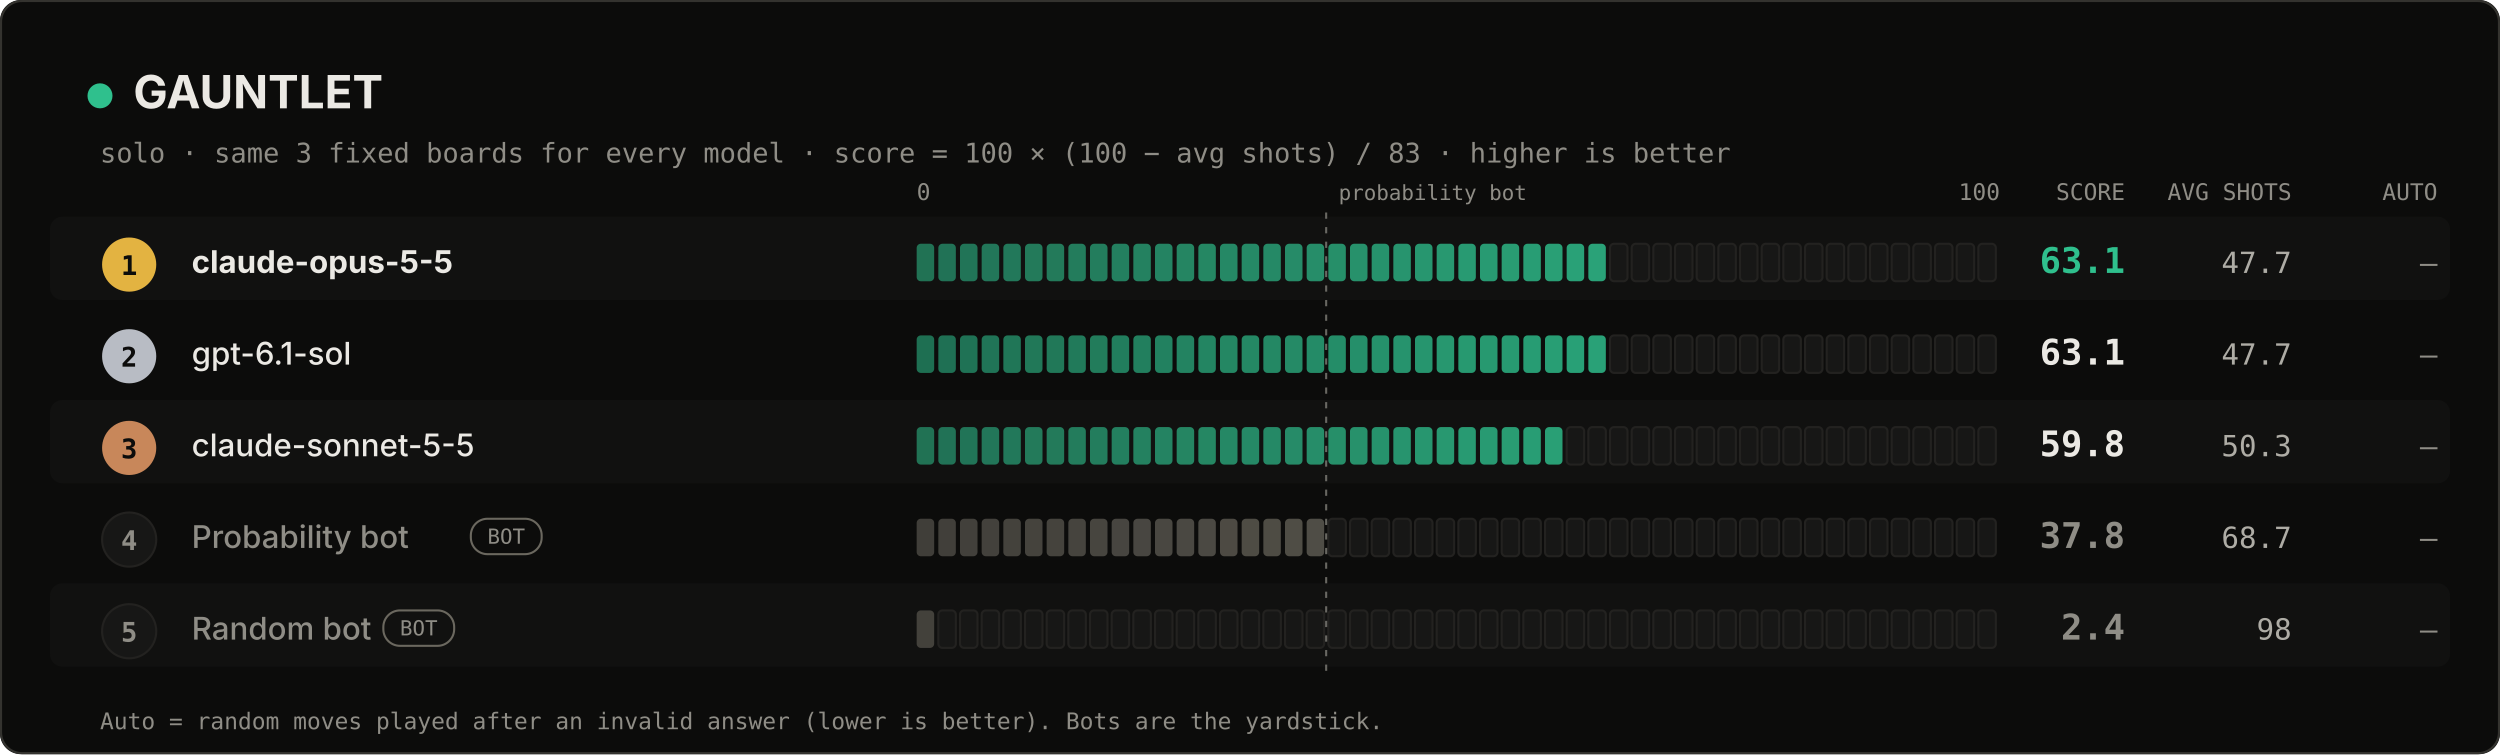
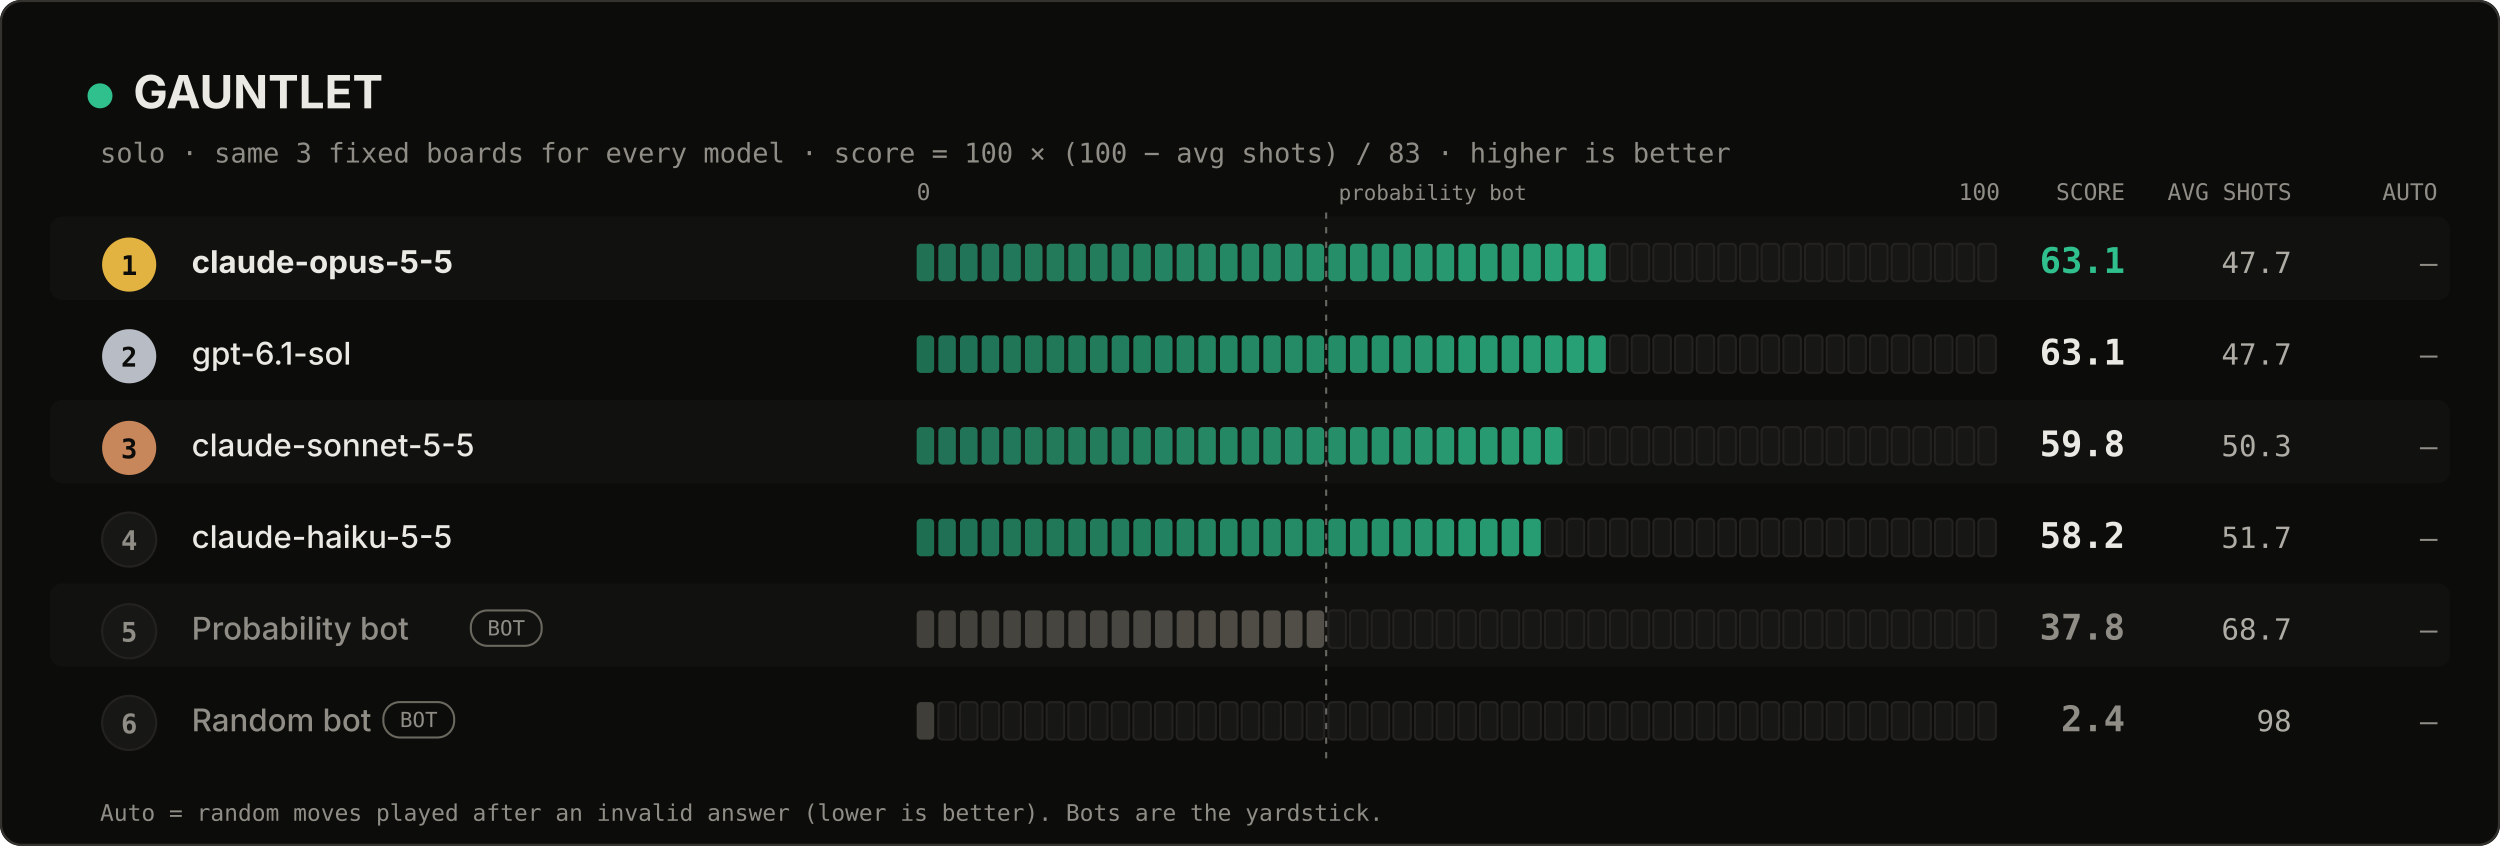
- <svg xmlns="http://www.w3.org/2000/svg" width="1200" height="362" viewBox="0 0 1200 362" font-family="IBM Plex Mono, ui-monospace, Menlo, monospace">
-   <rect width="1200" height="362" rx="10" fill="#0c0c0b" />
-   <rect x=".5" y=".5" width="1199" height="361" rx="10" fill="none" stroke="#34332f" />
+ <svg xmlns="http://www.w3.org/2000/svg" width="1200" height="406" viewBox="0 0 1200 406" font-family="IBM Plex Mono, ui-monospace, Menlo, monospace">
+   <rect width="1200" height="406" rx="10" fill="#0c0c0b" />
+   <rect x=".5" y=".5" width="1199" height="405" rx="10" fill="none" stroke="#34332f" />
  <circle cx="48" cy="46" r="6" fill="#2fc08d" />
  <text x="64" y="52" font-size="22" fill="#ebe9e4" font-weight="700" font-family="IBM Plex Sans, system-ui, -apple-system, sans-serif">GAUNTLET</text>
  <text x="48" y="78" font-size="13" fill="#8f8d86">solo · same 3 fixed boards for every model · score = 100 × (100 − avg shots) / 83 · higher is better</text>
  <text x="440" y="96" font-size="11" fill="#8f8d86">0</text>
  <text x="960" y="96" font-size="11" fill="#8f8d86" text-anchor="end">100</text>
  <text x="1020" y="96" font-size="11" fill="#8f8d86" text-anchor="end">SCORE</text>
  <text x="1100" y="96" font-size="11" fill="#8f8d86" text-anchor="end">AVG SHOTS</text>
  <text x="1170" y="96" font-size="11" fill="#8f8d86" text-anchor="end">AUTO</text>
  <rect x="24" y="104" width="1152" height="40" rx="6" fill="#111110" />
  <circle cx="62" cy="127" r="13" fill="#e3b341" />
  <text x="62" y="132" font-size="13" fill="#0c0c0b" text-anchor="middle" font-weight="700">1</text>
  <text x="92" y="131" font-size="15" fill="#ebe9e4" font-weight="700" font-family="IBM Plex Sans, system-ui, -apple-system, sans-serif">claude-opus-5-5</text>
  <rect x="440.0" y="117" width="8.4" height="18" rx="2" fill="#2fc08d" fill-opacity="0.55" />
  <rect x="450.4" y="117" width="8.4" height="18" rx="2" fill="#2fc08d" fill-opacity="0.56" />
  <rect x="460.8" y="117" width="8.4" height="18" rx="2" fill="#2fc08d" fill-opacity="0.57" />
  <rect x="471.2" y="117" width="8.4" height="18" rx="2" fill="#2fc08d" fill-opacity="0.58" />
  <rect x="481.6" y="117" width="8.4" height="18" rx="2" fill="#2fc08d" fill-opacity="0.59" />
  <rect x="492.0" y="117" width="8.4" height="18" rx="2" fill="#2fc08d" fill-opacity="0.60" />
  <rect x="502.4" y="117" width="8.4" height="18" rx="2" fill="#2fc08d" fill-opacity="0.60" />
  <rect x="512.8" y="117" width="8.4" height="18" rx="2" fill="#2fc08d" fill-opacity="0.61" />
  <rect x="523.2" y="117" width="8.4" height="18" rx="2" fill="#2fc08d" fill-opacity="0.62" />
  <rect x="533.6" y="117" width="8.4" height="18" rx="2" fill="#2fc08d" fill-opacity="0.63" />
  <rect x="544.0" y="117" width="8.4" height="18" rx="2" fill="#2fc08d" fill-opacity="0.64" />
  <rect x="554.4" y="117" width="8.4" height="18" rx="2" fill="#2fc08d" fill-opacity="0.65" />
  <rect x="564.8" y="117" width="8.4" height="18" rx="2" fill="#2fc08d" fill-opacity="0.66" />
  <rect x="575.2" y="117" width="8.4" height="18" rx="2" fill="#2fc08d" fill-opacity="0.67" />
  <rect x="585.6" y="117" width="8.4" height="18" rx="2" fill="#2fc08d" fill-opacity="0.68" />
  <rect x="596.0" y="117" width="8.4" height="18" rx="2" fill="#2fc08d" fill-opacity="0.69" />
  <rect x="606.4" y="117" width="8.4" height="18" rx="2" fill="#2fc08d" fill-opacity="0.69" />
  <rect x="616.8" y="117" width="8.4" height="18" rx="2" fill="#2fc08d" fill-opacity="0.70" />
  <rect x="627.2" y="117" width="8.4" height="18" rx="2" fill="#2fc08d" fill-opacity="0.71" />
  <rect x="637.6" y="117" width="8.4" height="18" rx="2" fill="#2fc08d" fill-opacity="0.72" />
  <rect x="648.0" y="117" width="8.4" height="18" rx="2" fill="#2fc08d" fill-opacity="0.73" />
  <rect x="658.4" y="117" width="8.4" height="18" rx="2" fill="#2fc08d" fill-opacity="0.74" />
  <rect x="668.8" y="117" width="8.4" height="18" rx="2" fill="#2fc08d" fill-opacity="0.75" />
  <rect x="679.2" y="117" width="8.4" height="18" rx="2" fill="#2fc08d" fill-opacity="0.76" />
  <rect x="689.6" y="117" width="8.4" height="18" rx="2" fill="#2fc08d" fill-opacity="0.77" />
  <rect x="700.0" y="117" width="8.4" height="18" rx="2" fill="#2fc08d" fill-opacity="0.78" />
  <rect x="710.4" y="117" width="8.4" height="18" rx="2" fill="#2fc08d" fill-opacity="0.78" />
  <rect x="720.8" y="117" width="8.4" height="18" rx="2" fill="#2fc08d" fill-opacity="0.79" />
  <rect x="731.2" y="117" width="8.4" height="18" rx="2" fill="#2fc08d" fill-opacity="0.80" />
  <rect x="741.6" y="117" width="8.4" height="18" rx="2" fill="#2fc08d" fill-opacity="0.81" />
  <rect x="752.0" y="117" width="8.4" height="18" rx="2" fill="#2fc08d" fill-opacity="0.82" />
  <rect x="762.4" y="117" width="8.4" height="18" rx="2" fill="#2fc08d" fill-opacity="0.83" />
  <rect x="772.8" y="117" width="8.4" height="18" rx="2" fill="#171716" stroke="#232220" />
  <rect x="783.2" y="117" width="8.4" height="18" rx="2" fill="#171716" stroke="#232220" />
  <rect x="793.6" y="117" width="8.4" height="18" rx="2" fill="#171716" stroke="#232220" />
  <rect x="804.0" y="117" width="8.4" height="18" rx="2" fill="#171716" stroke="#232220" />
  <rect x="814.4" y="117" width="8.4" height="18" rx="2" fill="#171716" stroke="#232220" />
  <rect x="824.8" y="117" width="8.4" height="18" rx="2" fill="#171716" stroke="#232220" />
  <rect x="835.2" y="117" width="8.4" height="18" rx="2" fill="#171716" stroke="#232220" />
  <rect x="845.6" y="117" width="8.4" height="18" rx="2" fill="#171716" stroke="#232220" />
  <rect x="856.0" y="117" width="8.4" height="18" rx="2" fill="#171716" stroke="#232220" />
  <rect x="866.4" y="117" width="8.4" height="18" rx="2" fill="#171716" stroke="#232220" />
  <rect x="876.8" y="117" width="8.4" height="18" rx="2" fill="#171716" stroke="#232220" />
  <rect x="887.2" y="117" width="8.4" height="18" rx="2" fill="#171716" stroke="#232220" />
  <rect x="897.6" y="117" width="8.4" height="18" rx="2" fill="#171716" stroke="#232220" />
  <rect x="908.0" y="117" width="8.4" height="18" rx="2" fill="#171716" stroke="#232220" />
  <rect x="918.4" y="117" width="8.4" height="18" rx="2" fill="#171716" stroke="#232220" />
  <rect x="928.8" y="117" width="8.4" height="18" rx="2" fill="#171716" stroke="#232220" />
  <rect x="939.2" y="117" width="8.4" height="18" rx="2" fill="#171716" stroke="#232220" />
  <rect x="949.6" y="117" width="8.4" height="18" rx="2" fill="#171716" stroke="#232220" />
  <text x="1020" y="131" font-size="17" fill="#2fc08d" text-anchor="end" font-weight="700">63.1</text>
  <text x="1100" y="131" font-size="14" fill="#aeaca5" text-anchor="end">47.7</text>
  <text x="1170" y="131" font-size="14" fill="#8f8d86" text-anchor="end">–</text>
  <circle cx="62" cy="171" r="13" fill="#b8bcc4" />
  <text x="62" y="176" font-size="13" fill="#0c0c0b" text-anchor="middle" font-weight="700">2</text>
  <text x="92" y="175" font-size="15" fill="#ebe9e4" font-weight="500" font-family="IBM Plex Sans, system-ui, -apple-system, sans-serif">gpt-6.1-sol</text>
  <rect x="440.0" y="161" width="8.4" height="18" rx="2" fill="#2fc08d" fill-opacity="0.55" />
  <rect x="450.4" y="161" width="8.4" height="18" rx="2" fill="#2fc08d" fill-opacity="0.56" />
  <rect x="460.8" y="161" width="8.4" height="18" rx="2" fill="#2fc08d" fill-opacity="0.57" />
  <rect x="471.2" y="161" width="8.4" height="18" rx="2" fill="#2fc08d" fill-opacity="0.58" />
  <rect x="481.6" y="161" width="8.4" height="18" rx="2" fill="#2fc08d" fill-opacity="0.59" />
  <rect x="492.0" y="161" width="8.4" height="18" rx="2" fill="#2fc08d" fill-opacity="0.60" />
  <rect x="502.4" y="161" width="8.4" height="18" rx="2" fill="#2fc08d" fill-opacity="0.60" />
  <rect x="512.8" y="161" width="8.4" height="18" rx="2" fill="#2fc08d" fill-opacity="0.61" />
  <rect x="523.2" y="161" width="8.4" height="18" rx="2" fill="#2fc08d" fill-opacity="0.62" />
  <rect x="533.6" y="161" width="8.4" height="18" rx="2" fill="#2fc08d" fill-opacity="0.63" />
  <rect x="544.0" y="161" width="8.4" height="18" rx="2" fill="#2fc08d" fill-opacity="0.64" />
  <rect x="554.4" y="161" width="8.4" height="18" rx="2" fill="#2fc08d" fill-opacity="0.65" />
  <rect x="564.8" y="161" width="8.4" height="18" rx="2" fill="#2fc08d" fill-opacity="0.66" />
  <rect x="575.2" y="161" width="8.4" height="18" rx="2" fill="#2fc08d" fill-opacity="0.67" />
  <rect x="585.6" y="161" width="8.4" height="18" rx="2" fill="#2fc08d" fill-opacity="0.68" />
  <rect x="596.0" y="161" width="8.4" height="18" rx="2" fill="#2fc08d" fill-opacity="0.69" />
  <rect x="606.4" y="161" width="8.4" height="18" rx="2" fill="#2fc08d" fill-opacity="0.69" />
  <rect x="616.8" y="161" width="8.4" height="18" rx="2" fill="#2fc08d" fill-opacity="0.70" />
  <rect x="627.2" y="161" width="8.4" height="18" rx="2" fill="#2fc08d" fill-opacity="0.71" />
  <rect x="637.6" y="161" width="8.4" height="18" rx="2" fill="#2fc08d" fill-opacity="0.72" />
  <rect x="648.0" y="161" width="8.4" height="18" rx="2" fill="#2fc08d" fill-opacity="0.73" />
  <rect x="658.4" y="161" width="8.4" height="18" rx="2" fill="#2fc08d" fill-opacity="0.74" />
  <rect x="668.8" y="161" width="8.4" height="18" rx="2" fill="#2fc08d" fill-opacity="0.75" />
  <rect x="679.2" y="161" width="8.4" height="18" rx="2" fill="#2fc08d" fill-opacity="0.76" />
  <rect x="689.6" y="161" width="8.4" height="18" rx="2" fill="#2fc08d" fill-opacity="0.77" />
  <rect x="700.0" y="161" width="8.4" height="18" rx="2" fill="#2fc08d" fill-opacity="0.78" />
  <rect x="710.4" y="161" width="8.4" height="18" rx="2" fill="#2fc08d" fill-opacity="0.78" />
  <rect x="720.8" y="161" width="8.4" height="18" rx="2" fill="#2fc08d" fill-opacity="0.79" />
  <rect x="731.2" y="161" width="8.4" height="18" rx="2" fill="#2fc08d" fill-opacity="0.80" />
  <rect x="741.6" y="161" width="8.4" height="18" rx="2" fill="#2fc08d" fill-opacity="0.81" />
  <rect x="752.0" y="161" width="8.4" height="18" rx="2" fill="#2fc08d" fill-opacity="0.82" />
  <rect x="762.4" y="161" width="8.4" height="18" rx="2" fill="#2fc08d" fill-opacity="0.83" />
  <rect x="772.8" y="161" width="8.4" height="18" rx="2" fill="#171716" stroke="#232220" />
  <rect x="783.2" y="161" width="8.4" height="18" rx="2" fill="#171716" stroke="#232220" />
  <rect x="793.6" y="161" width="8.4" height="18" rx="2" fill="#171716" stroke="#232220" />
  <rect x="804.0" y="161" width="8.4" height="18" rx="2" fill="#171716" stroke="#232220" />
  <rect x="814.4" y="161" width="8.4" height="18" rx="2" fill="#171716" stroke="#232220" />
  <rect x="824.8" y="161" width="8.4" height="18" rx="2" fill="#171716" stroke="#232220" />
  <rect x="835.2" y="161" width="8.4" height="18" rx="2" fill="#171716" stroke="#232220" />
  <rect x="845.6" y="161" width="8.4" height="18" rx="2" fill="#171716" stroke="#232220" />
  <rect x="856.0" y="161" width="8.4" height="18" rx="2" fill="#171716" stroke="#232220" />
  <rect x="866.4" y="161" width="8.4" height="18" rx="2" fill="#171716" stroke="#232220" />
  <rect x="876.8" y="161" width="8.4" height="18" rx="2" fill="#171716" stroke="#232220" />
  <rect x="887.2" y="161" width="8.4" height="18" rx="2" fill="#171716" stroke="#232220" />
  <rect x="897.6" y="161" width="8.4" height="18" rx="2" fill="#171716" stroke="#232220" />
  <rect x="908.0" y="161" width="8.4" height="18" rx="2" fill="#171716" stroke="#232220" />
  <rect x="918.4" y="161" width="8.4" height="18" rx="2" fill="#171716" stroke="#232220" />
  <rect x="928.8" y="161" width="8.4" height="18" rx="2" fill="#171716" stroke="#232220" />
  <rect x="939.2" y="161" width="8.4" height="18" rx="2" fill="#171716" stroke="#232220" />
  <rect x="949.6" y="161" width="8.4" height="18" rx="2" fill="#171716" stroke="#232220" />
  <text x="1020" y="175" font-size="17" fill="#ebe9e4" text-anchor="end" font-weight="700">63.1</text>
  <text x="1100" y="175" font-size="14" fill="#aeaca5" text-anchor="end">47.7</text>
  <text x="1170" y="175" font-size="14" fill="#8f8d86" text-anchor="end">–</text>
  <rect x="24" y="192" width="1152" height="40" rx="6" fill="#111110" />
  <circle cx="62" cy="215" r="13" fill="#c8875a" />
  <text x="62" y="220" font-size="13" fill="#0c0c0b" text-anchor="middle" font-weight="700">3</text>
  <text x="92" y="219" font-size="15" fill="#ebe9e4" font-weight="500" font-family="IBM Plex Sans, system-ui, -apple-system, sans-serif">claude-sonnet-5-5</text>
  <rect x="440.0" y="205" width="8.4" height="18" rx="2" fill="#2fc08d" fill-opacity="0.55" />
  <rect x="450.4" y="205" width="8.4" height="18" rx="2" fill="#2fc08d" fill-opacity="0.56" />
  <rect x="460.8" y="205" width="8.4" height="18" rx="2" fill="#2fc08d" fill-opacity="0.57" />
  <rect x="471.2" y="205" width="8.4" height="18" rx="2" fill="#2fc08d" fill-opacity="0.58" />
  <rect x="481.6" y="205" width="8.4" height="18" rx="2" fill="#2fc08d" fill-opacity="0.59" />
  <rect x="492.0" y="205" width="8.4" height="18" rx="2" fill="#2fc08d" fill-opacity="0.60" />
  <rect x="502.4" y="205" width="8.4" height="18" rx="2" fill="#2fc08d" fill-opacity="0.60" />
  <rect x="512.8" y="205" width="8.4" height="18" rx="2" fill="#2fc08d" fill-opacity="0.61" />
  <rect x="523.2" y="205" width="8.4" height="18" rx="2" fill="#2fc08d" fill-opacity="0.62" />
  <rect x="533.6" y="205" width="8.4" height="18" rx="2" fill="#2fc08d" fill-opacity="0.63" />
  <rect x="544.0" y="205" width="8.4" height="18" rx="2" fill="#2fc08d" fill-opacity="0.64" />
  <rect x="554.4" y="205" width="8.4" height="18" rx="2" fill="#2fc08d" fill-opacity="0.65" />
  <rect x="564.8" y="205" width="8.4" height="18" rx="2" fill="#2fc08d" fill-opacity="0.66" />
  <rect x="575.2" y="205" width="8.4" height="18" rx="2" fill="#2fc08d" fill-opacity="0.67" />
  <rect x="585.6" y="205" width="8.4" height="18" rx="2" fill="#2fc08d" fill-opacity="0.68" />
  <rect x="596.0" y="205" width="8.4" height="18" rx="2" fill="#2fc08d" fill-opacity="0.69" />
  <rect x="606.4" y="205" width="8.4" height="18" rx="2" fill="#2fc08d" fill-opacity="0.69" />
  <rect x="616.8" y="205" width="8.4" height="18" rx="2" fill="#2fc08d" fill-opacity="0.70" />
  <rect x="627.2" y="205" width="8.4" height="18" rx="2" fill="#2fc08d" fill-opacity="0.71" />
  <rect x="637.6" y="205" width="8.4" height="18" rx="2" fill="#2fc08d" fill-opacity="0.72" />
  <rect x="648.0" y="205" width="8.4" height="18" rx="2" fill="#2fc08d" fill-opacity="0.73" />
  <rect x="658.4" y="205" width="8.4" height="18" rx="2" fill="#2fc08d" fill-opacity="0.74" />
  <rect x="668.8" y="205" width="8.4" height="18" rx="2" fill="#2fc08d" fill-opacity="0.75" />
  <rect x="679.2" y="205" width="8.4" height="18" rx="2" fill="#2fc08d" fill-opacity="0.76" />
  <rect x="689.6" y="205" width="8.4" height="18" rx="2" fill="#2fc08d" fill-opacity="0.77" />
  <rect x="700.0" y="205" width="8.4" height="18" rx="2" fill="#2fc08d" fill-opacity="0.78" />
  <rect x="710.4" y="205" width="8.4" height="18" rx="2" fill="#2fc08d" fill-opacity="0.78" />
  <rect x="720.8" y="205" width="8.4" height="18" rx="2" fill="#2fc08d" fill-opacity="0.79" />
  <rect x="731.2" y="205" width="8.4" height="18" rx="2" fill="#2fc08d" fill-opacity="0.80" />
  <rect x="741.6" y="205" width="8.4" height="18" rx="2" fill="#2fc08d" fill-opacity="0.81" />
  <rect x="752.0" y="205" width="8.4" height="18" rx="2" fill="#171716" stroke="#232220" />
  <rect x="762.4" y="205" width="8.4" height="18" rx="2" fill="#171716" stroke="#232220" />
  <rect x="772.8" y="205" width="8.4" height="18" rx="2" fill="#171716" stroke="#232220" />
  <rect x="783.2" y="205" width="8.4" height="18" rx="2" fill="#171716" stroke="#232220" />
  <rect x="793.6" y="205" width="8.4" height="18" rx="2" fill="#171716" stroke="#232220" />
  <rect x="804.0" y="205" width="8.4" height="18" rx="2" fill="#171716" stroke="#232220" />
  <rect x="814.4" y="205" width="8.4" height="18" rx="2" fill="#171716" stroke="#232220" />
  <rect x="824.8" y="205" width="8.4" height="18" rx="2" fill="#171716" stroke="#232220" />
  <rect x="835.2" y="205" width="8.4" height="18" rx="2" fill="#171716" stroke="#232220" />
  <rect x="845.6" y="205" width="8.4" height="18" rx="2" fill="#171716" stroke="#232220" />
  <rect x="856.0" y="205" width="8.4" height="18" rx="2" fill="#171716" stroke="#232220" />
  <rect x="866.4" y="205" width="8.4" height="18" rx="2" fill="#171716" stroke="#232220" />
  <rect x="876.8" y="205" width="8.4" height="18" rx="2" fill="#171716" stroke="#232220" />
  <rect x="887.2" y="205" width="8.4" height="18" rx="2" fill="#171716" stroke="#232220" />
  <rect x="897.6" y="205" width="8.4" height="18" rx="2" fill="#171716" stroke="#232220" />
  <rect x="908.0" y="205" width="8.4" height="18" rx="2" fill="#171716" stroke="#232220" />
  <rect x="918.4" y="205" width="8.4" height="18" rx="2" fill="#171716" stroke="#232220" />
  <rect x="928.8" y="205" width="8.4" height="18" rx="2" fill="#171716" stroke="#232220" />
  <rect x="939.2" y="205" width="8.4" height="18" rx="2" fill="#171716" stroke="#232220" />
  <rect x="949.6" y="205" width="8.4" height="18" rx="2" fill="#171716" stroke="#232220" />
  <text x="1020" y="219" font-size="17" fill="#ebe9e4" text-anchor="end" font-weight="700">59.8</text>
  <text x="1100" y="219" font-size="14" fill="#aeaca5" text-anchor="end">50.3</text>
  <text x="1170" y="219" font-size="14" fill="#8f8d86" text-anchor="end">–</text>
  <circle cx="62" cy="259" r="13" fill="#171716" stroke="#232220" />
  <text x="62" y="264" font-size="13" fill="#8f8d86" text-anchor="middle" font-weight="700">4</text>
-   <text x="92" y="263" font-size="15" fill="#8f8d86" font-weight="500" font-family="IBM Plex Sans, system-ui, -apple-system, sans-serif">Probability bot</text>
-   <rect x="226" y="249" width="34" height="17" rx="8" fill="none" stroke="#6b685f" />
-   <text x="243" y="261" font-size="10" fill="#8f8d86" text-anchor="middle">BOT</text>
-   <rect x="440.0" y="249" width="8.4" height="18" rx="2" fill="#6b685f" fill-opacity="0.55" />
-   <rect x="450.4" y="249" width="8.4" height="18" rx="2" fill="#6b685f" fill-opacity="0.56" />
-   <rect x="460.8" y="249" width="8.4" height="18" rx="2" fill="#6b685f" fill-opacity="0.57" />
-   <rect x="471.2" y="249" width="8.4" height="18" rx="2" fill="#6b685f" fill-opacity="0.58" />
-   <rect x="481.6" y="249" width="8.4" height="18" rx="2" fill="#6b685f" fill-opacity="0.59" />
-   <rect x="492.0" y="249" width="8.4" height="18" rx="2" fill="#6b685f" fill-opacity="0.60" />
-   <rect x="502.4" y="249" width="8.4" height="18" rx="2" fill="#6b685f" fill-opacity="0.60" />
-   <rect x="512.8" y="249" width="8.4" height="18" rx="2" fill="#6b685f" fill-opacity="0.61" />
-   <rect x="523.2" y="249" width="8.4" height="18" rx="2" fill="#6b685f" fill-opacity="0.62" />
-   <rect x="533.6" y="249" width="8.4" height="18" rx="2" fill="#6b685f" fill-opacity="0.63" />
-   <rect x="544.0" y="249" width="8.4" height="18" rx="2" fill="#6b685f" fill-opacity="0.64" />
-   <rect x="554.4" y="249" width="8.4" height="18" rx="2" fill="#6b685f" fill-opacity="0.65" />
-   <rect x="564.8" y="249" width="8.4" height="18" rx="2" fill="#6b685f" fill-opacity="0.66" />
-   <rect x="575.2" y="249" width="8.4" height="18" rx="2" fill="#6b685f" fill-opacity="0.67" />
-   <rect x="585.6" y="249" width="8.4" height="18" rx="2" fill="#6b685f" fill-opacity="0.68" />
-   <rect x="596.0" y="249" width="8.4" height="18" rx="2" fill="#6b685f" fill-opacity="0.69" />
-   <rect x="606.4" y="249" width="8.4" height="18" rx="2" fill="#6b685f" fill-opacity="0.69" />
-   <rect x="616.8" y="249" width="8.4" height="18" rx="2" fill="#6b685f" fill-opacity="0.70" />
-   <rect x="627.2" y="249" width="8.4" height="18" rx="2" fill="#6b685f" fill-opacity="0.71" />
-   <rect x="637.6" y="249" width="8.4" height="18" rx="2" fill="#171716" stroke="#232220" />
-   <rect x="648.0" y="249" width="8.4" height="18" rx="2" fill="#171716" stroke="#232220" />
-   <rect x="658.4" y="249" width="8.4" height="18" rx="2" fill="#171716" stroke="#232220" />
-   <rect x="668.8" y="249" width="8.4" height="18" rx="2" fill="#171716" stroke="#232220" />
-   <rect x="679.2" y="249" width="8.4" height="18" rx="2" fill="#171716" stroke="#232220" />
-   <rect x="689.6" y="249" width="8.4" height="18" rx="2" fill="#171716" stroke="#232220" />
-   <rect x="700.0" y="249" width="8.4" height="18" rx="2" fill="#171716" stroke="#232220" />
-   <rect x="710.4" y="249" width="8.4" height="18" rx="2" fill="#171716" stroke="#232220" />
-   <rect x="720.8" y="249" width="8.4" height="18" rx="2" fill="#171716" stroke="#232220" />
-   <rect x="731.2" y="249" width="8.4" height="18" rx="2" fill="#171716" stroke="#232220" />
+   <text x="92" y="263" font-size="15" fill="#ebe9e4" font-weight="500" font-family="IBM Plex Sans, system-ui, -apple-system, sans-serif">claude-haiku-5-5</text>
+   <rect x="440.0" y="249" width="8.4" height="18" rx="2" fill="#2fc08d" fill-opacity="0.55" />
+   <rect x="450.4" y="249" width="8.4" height="18" rx="2" fill="#2fc08d" fill-opacity="0.56" />
+   <rect x="460.8" y="249" width="8.4" height="18" rx="2" fill="#2fc08d" fill-opacity="0.57" />
+   <rect x="471.2" y="249" width="8.4" height="18" rx="2" fill="#2fc08d" fill-opacity="0.58" />
+   <rect x="481.6" y="249" width="8.4" height="18" rx="2" fill="#2fc08d" fill-opacity="0.59" />
+   <rect x="492.0" y="249" width="8.4" height="18" rx="2" fill="#2fc08d" fill-opacity="0.60" />
+   <rect x="502.4" y="249" width="8.4" height="18" rx="2" fill="#2fc08d" fill-opacity="0.60" />
+   <rect x="512.8" y="249" width="8.4" height="18" rx="2" fill="#2fc08d" fill-opacity="0.61" />
+   <rect x="523.2" y="249" width="8.4" height="18" rx="2" fill="#2fc08d" fill-opacity="0.62" />
+   <rect x="533.6" y="249" width="8.4" height="18" rx="2" fill="#2fc08d" fill-opacity="0.63" />
+   <rect x="544.0" y="249" width="8.4" height="18" rx="2" fill="#2fc08d" fill-opacity="0.64" />
+   <rect x="554.4" y="249" width="8.4" height="18" rx="2" fill="#2fc08d" fill-opacity="0.65" />
+   <rect x="564.8" y="249" width="8.4" height="18" rx="2" fill="#2fc08d" fill-opacity="0.66" />
+   <rect x="575.2" y="249" width="8.4" height="18" rx="2" fill="#2fc08d" fill-opacity="0.67" />
+   <rect x="585.6" y="249" width="8.4" height="18" rx="2" fill="#2fc08d" fill-opacity="0.68" />
+   <rect x="596.0" y="249" width="8.4" height="18" rx="2" fill="#2fc08d" fill-opacity="0.69" />
+   <rect x="606.4" y="249" width="8.4" height="18" rx="2" fill="#2fc08d" fill-opacity="0.69" />
+   <rect x="616.8" y="249" width="8.4" height="18" rx="2" fill="#2fc08d" fill-opacity="0.70" />
+   <rect x="627.2" y="249" width="8.4" height="18" rx="2" fill="#2fc08d" fill-opacity="0.71" />
+   <rect x="637.6" y="249" width="8.4" height="18" rx="2" fill="#2fc08d" fill-opacity="0.72" />
+   <rect x="648.0" y="249" width="8.4" height="18" rx="2" fill="#2fc08d" fill-opacity="0.73" />
+   <rect x="658.4" y="249" width="8.4" height="18" rx="2" fill="#2fc08d" fill-opacity="0.74" />
+   <rect x="668.8" y="249" width="8.4" height="18" rx="2" fill="#2fc08d" fill-opacity="0.75" />
+   <rect x="679.2" y="249" width="8.4" height="18" rx="2" fill="#2fc08d" fill-opacity="0.76" />
+   <rect x="689.6" y="249" width="8.4" height="18" rx="2" fill="#2fc08d" fill-opacity="0.77" />
+   <rect x="700.0" y="249" width="8.4" height="18" rx="2" fill="#2fc08d" fill-opacity="0.78" />
+   <rect x="710.4" y="249" width="8.4" height="18" rx="2" fill="#2fc08d" fill-opacity="0.78" />
+   <rect x="720.8" y="249" width="8.4" height="18" rx="2" fill="#2fc08d" fill-opacity="0.79" />
+   <rect x="731.2" y="249" width="8.4" height="18" rx="2" fill="#2fc08d" fill-opacity="0.80" />
  <rect x="741.6" y="249" width="8.4" height="18" rx="2" fill="#171716" stroke="#232220" />
  <rect x="752.0" y="249" width="8.4" height="18" rx="2" fill="#171716" stroke="#232220" />
  <rect x="762.4" y="249" width="8.4" height="18" rx="2" fill="#171716" stroke="#232220" />
  <rect x="772.8" y="249" width="8.4" height="18" rx="2" fill="#171716" stroke="#232220" />
  <rect x="783.2" y="249" width="8.4" height="18" rx="2" fill="#171716" stroke="#232220" />
  <rect x="793.6" y="249" width="8.4" height="18" rx="2" fill="#171716" stroke="#232220" />
  <rect x="804.0" y="249" width="8.4" height="18" rx="2" fill="#171716" stroke="#232220" />
  <rect x="814.4" y="249" width="8.4" height="18" rx="2" fill="#171716" stroke="#232220" />
  <rect x="824.8" y="249" width="8.4" height="18" rx="2" fill="#171716" stroke="#232220" />
  <rect x="835.2" y="249" width="8.4" height="18" rx="2" fill="#171716" stroke="#232220" />
  <rect x="845.6" y="249" width="8.4" height="18" rx="2" fill="#171716" stroke="#232220" />
  <rect x="856.0" y="249" width="8.4" height="18" rx="2" fill="#171716" stroke="#232220" />
  <rect x="866.4" y="249" width="8.4" height="18" rx="2" fill="#171716" stroke="#232220" />
  <rect x="876.8" y="249" width="8.4" height="18" rx="2" fill="#171716" stroke="#232220" />
  <rect x="887.2" y="249" width="8.4" height="18" rx="2" fill="#171716" stroke="#232220" />
  <rect x="897.6" y="249" width="8.4" height="18" rx="2" fill="#171716" stroke="#232220" />
  <rect x="908.0" y="249" width="8.4" height="18" rx="2" fill="#171716" stroke="#232220" />
  <rect x="918.4" y="249" width="8.4" height="18" rx="2" fill="#171716" stroke="#232220" />
  <rect x="928.8" y="249" width="8.4" height="18" rx="2" fill="#171716" stroke="#232220" />
  <rect x="939.2" y="249" width="8.4" height="18" rx="2" fill="#171716" stroke="#232220" />
  <rect x="949.6" y="249" width="8.4" height="18" rx="2" fill="#171716" stroke="#232220" />
-   <text x="1020" y="263" font-size="17" fill="#8f8d86" text-anchor="end" font-weight="700">37.8</text>
-   <text x="1100" y="263" font-size="14" fill="#aeaca5" text-anchor="end">68.7</text>
+   <text x="1020" y="263" font-size="17" fill="#ebe9e4" text-anchor="end" font-weight="700">58.2</text>
+   <text x="1100" y="263" font-size="14" fill="#aeaca5" text-anchor="end">51.7</text>
  <text x="1170" y="263" font-size="14" fill="#8f8d86" text-anchor="end">–</text>
  <rect x="24" y="280" width="1152" height="40" rx="6" fill="#111110" />
  <circle cx="62" cy="303" r="13" fill="#171716" stroke="#232220" />
  <text x="62" y="308" font-size="13" fill="#8f8d86" text-anchor="middle" font-weight="700">5</text>
-   <text x="92" y="307" font-size="15" fill="#8f8d86" font-weight="500" font-family="IBM Plex Sans, system-ui, -apple-system, sans-serif">Random bot</text>
-   <rect x="184" y="293" width="34" height="17" rx="8" fill="none" stroke="#6b685f" />
-   <text x="201" y="305" font-size="10" fill="#8f8d86" text-anchor="middle">BOT</text>
+   <text x="92" y="307" font-size="15" fill="#8f8d86" font-weight="500" font-family="IBM Plex Sans, system-ui, -apple-system, sans-serif">Probability bot</text>
+   <rect x="226" y="293" width="34" height="17" rx="8" fill="none" stroke="#6b685f" />
+   <text x="243" y="305" font-size="10" fill="#8f8d86" text-anchor="middle">BOT</text>
  <rect x="440.0" y="293" width="8.4" height="18" rx="2" fill="#6b685f" fill-opacity="0.55" />
-   <rect x="450.4" y="293" width="8.4" height="18" rx="2" fill="#171716" stroke="#232220" />
-   <rect x="460.8" y="293" width="8.4" height="18" rx="2" fill="#171716" stroke="#232220" />
-   <rect x="471.2" y="293" width="8.4" height="18" rx="2" fill="#171716" stroke="#232220" />
-   <rect x="481.6" y="293" width="8.4" height="18" rx="2" fill="#171716" stroke="#232220" />
-   <rect x="492.0" y="293" width="8.4" height="18" rx="2" fill="#171716" stroke="#232220" />
-   <rect x="502.4" y="293" width="8.4" height="18" rx="2" fill="#171716" stroke="#232220" />
-   <rect x="512.8" y="293" width="8.4" height="18" rx="2" fill="#171716" stroke="#232220" />
-   <rect x="523.2" y="293" width="8.4" height="18" rx="2" fill="#171716" stroke="#232220" />
-   <rect x="533.6" y="293" width="8.4" height="18" rx="2" fill="#171716" stroke="#232220" />
-   <rect x="544.0" y="293" width="8.4" height="18" rx="2" fill="#171716" stroke="#232220" />
-   <rect x="554.4" y="293" width="8.4" height="18" rx="2" fill="#171716" stroke="#232220" />
-   <rect x="564.8" y="293" width="8.4" height="18" rx="2" fill="#171716" stroke="#232220" />
-   <rect x="575.2" y="293" width="8.4" height="18" rx="2" fill="#171716" stroke="#232220" />
-   <rect x="585.6" y="293" width="8.4" height="18" rx="2" fill="#171716" stroke="#232220" />
-   <rect x="596.0" y="293" width="8.4" height="18" rx="2" fill="#171716" stroke="#232220" />
-   <rect x="606.4" y="293" width="8.4" height="18" rx="2" fill="#171716" stroke="#232220" />
-   <rect x="616.8" y="293" width="8.4" height="18" rx="2" fill="#171716" stroke="#232220" />
-   <rect x="627.2" y="293" width="8.4" height="18" rx="2" fill="#171716" stroke="#232220" />
+   <rect x="450.4" y="293" width="8.4" height="18" rx="2" fill="#6b685f" fill-opacity="0.56" />
+   <rect x="460.8" y="293" width="8.4" height="18" rx="2" fill="#6b685f" fill-opacity="0.57" />
+   <rect x="471.2" y="293" width="8.4" height="18" rx="2" fill="#6b685f" fill-opacity="0.58" />
+   <rect x="481.6" y="293" width="8.4" height="18" rx="2" fill="#6b685f" fill-opacity="0.59" />
+   <rect x="492.0" y="293" width="8.4" height="18" rx="2" fill="#6b685f" fill-opacity="0.60" />
+   <rect x="502.4" y="293" width="8.4" height="18" rx="2" fill="#6b685f" fill-opacity="0.60" />
+   <rect x="512.8" y="293" width="8.4" height="18" rx="2" fill="#6b685f" fill-opacity="0.61" />
+   <rect x="523.2" y="293" width="8.4" height="18" rx="2" fill="#6b685f" fill-opacity="0.62" />
+   <rect x="533.6" y="293" width="8.4" height="18" rx="2" fill="#6b685f" fill-opacity="0.63" />
+   <rect x="544.0" y="293" width="8.4" height="18" rx="2" fill="#6b685f" fill-opacity="0.64" />
+   <rect x="554.4" y="293" width="8.4" height="18" rx="2" fill="#6b685f" fill-opacity="0.65" />
+   <rect x="564.8" y="293" width="8.4" height="18" rx="2" fill="#6b685f" fill-opacity="0.66" />
+   <rect x="575.2" y="293" width="8.4" height="18" rx="2" fill="#6b685f" fill-opacity="0.67" />
+   <rect x="585.6" y="293" width="8.4" height="18" rx="2" fill="#6b685f" fill-opacity="0.68" />
+   <rect x="596.0" y="293" width="8.4" height="18" rx="2" fill="#6b685f" fill-opacity="0.69" />
+   <rect x="606.4" y="293" width="8.4" height="18" rx="2" fill="#6b685f" fill-opacity="0.69" />
+   <rect x="616.8" y="293" width="8.4" height="18" rx="2" fill="#6b685f" fill-opacity="0.70" />
+   <rect x="627.2" y="293" width="8.4" height="18" rx="2" fill="#6b685f" fill-opacity="0.71" />
  <rect x="637.6" y="293" width="8.4" height="18" rx="2" fill="#171716" stroke="#232220" />
  <rect x="648.0" y="293" width="8.4" height="18" rx="2" fill="#171716" stroke="#232220" />
  <rect x="658.4" y="293" width="8.4" height="18" rx="2" fill="#171716" stroke="#232220" />
  <rect x="668.8" y="293" width="8.4" height="18" rx="2" fill="#171716" stroke="#232220" />
  <rect x="679.2" y="293" width="8.4" height="18" rx="2" fill="#171716" stroke="#232220" />
  <rect x="689.6" y="293" width="8.4" height="18" rx="2" fill="#171716" stroke="#232220" />
  <rect x="700.0" y="293" width="8.4" height="18" rx="2" fill="#171716" stroke="#232220" />
  <rect x="710.4" y="293" width="8.4" height="18" rx="2" fill="#171716" stroke="#232220" />
  <rect x="720.8" y="293" width="8.4" height="18" rx="2" fill="#171716" stroke="#232220" />
  <rect x="731.2" y="293" width="8.4" height="18" rx="2" fill="#171716" stroke="#232220" />
  <rect x="741.6" y="293" width="8.4" height="18" rx="2" fill="#171716" stroke="#232220" />
  <rect x="752.0" y="293" width="8.4" height="18" rx="2" fill="#171716" stroke="#232220" />
  <rect x="762.4" y="293" width="8.4" height="18" rx="2" fill="#171716" stroke="#232220" />
  <rect x="772.8" y="293" width="8.4" height="18" rx="2" fill="#171716" stroke="#232220" />
  <rect x="783.2" y="293" width="8.4" height="18" rx="2" fill="#171716" stroke="#232220" />
  <rect x="793.6" y="293" width="8.4" height="18" rx="2" fill="#171716" stroke="#232220" />
  <rect x="804.0" y="293" width="8.4" height="18" rx="2" fill="#171716" stroke="#232220" />
  <rect x="814.4" y="293" width="8.4" height="18" rx="2" fill="#171716" stroke="#232220" />
  <rect x="824.8" y="293" width="8.4" height="18" rx="2" fill="#171716" stroke="#232220" />
  <rect x="835.2" y="293" width="8.4" height="18" rx="2" fill="#171716" stroke="#232220" />
  <rect x="845.6" y="293" width="8.4" height="18" rx="2" fill="#171716" stroke="#232220" />
  <rect x="856.0" y="293" width="8.4" height="18" rx="2" fill="#171716" stroke="#232220" />
  <rect x="866.4" y="293" width="8.4" height="18" rx="2" fill="#171716" stroke="#232220" />
  <rect x="876.8" y="293" width="8.4" height="18" rx="2" fill="#171716" stroke="#232220" />
  <rect x="887.2" y="293" width="8.4" height="18" rx="2" fill="#171716" stroke="#232220" />
  <rect x="897.6" y="293" width="8.4" height="18" rx="2" fill="#171716" stroke="#232220" />
  <rect x="908.0" y="293" width="8.4" height="18" rx="2" fill="#171716" stroke="#232220" />
  <rect x="918.4" y="293" width="8.4" height="18" rx="2" fill="#171716" stroke="#232220" />
  <rect x="928.8" y="293" width="8.4" height="18" rx="2" fill="#171716" stroke="#232220" />
  <rect x="939.2" y="293" width="8.4" height="18" rx="2" fill="#171716" stroke="#232220" />
  <rect x="949.6" y="293" width="8.4" height="18" rx="2" fill="#171716" stroke="#232220" />
-   <text x="1020" y="307" font-size="17" fill="#8f8d86" text-anchor="end" font-weight="700">2.4</text>
-   <text x="1100" y="307" font-size="14" fill="#aeaca5" text-anchor="end">98</text>
+   <text x="1020" y="307" font-size="17" fill="#8f8d86" text-anchor="end" font-weight="700">37.8</text>
+   <text x="1100" y="307" font-size="14" fill="#aeaca5" text-anchor="end">68.7</text>
  <text x="1170" y="307" font-size="14" fill="#8f8d86" text-anchor="end">–</text>
-   <line x1="636.56" y1="102" x2="636.56" y2="322" stroke="#8f8d86" stroke-dasharray="3 4" opacity=".7" />
+   <circle cx="62" cy="347" r="13" fill="#171716" stroke="#232220" />
+   <text x="62" y="352" font-size="13" fill="#8f8d86" text-anchor="middle" font-weight="700">6</text>
+   <text x="92" y="351" font-size="15" fill="#8f8d86" font-weight="500" font-family="IBM Plex Sans, system-ui, -apple-system, sans-serif">Random bot</text>
+   <rect x="184" y="337" width="34" height="17" rx="8" fill="none" stroke="#6b685f" />
+   <text x="201" y="349" font-size="10" fill="#8f8d86" text-anchor="middle">BOT</text>
+   <rect x="440.0" y="337" width="8.4" height="18" rx="2" fill="#6b685f" fill-opacity="0.55" />
+   <rect x="450.4" y="337" width="8.4" height="18" rx="2" fill="#171716" stroke="#232220" />
+   <rect x="460.8" y="337" width="8.4" height="18" rx="2" fill="#171716" stroke="#232220" />
+   <rect x="471.2" y="337" width="8.4" height="18" rx="2" fill="#171716" stroke="#232220" />
+   <rect x="481.6" y="337" width="8.4" height="18" rx="2" fill="#171716" stroke="#232220" />
+   <rect x="492.0" y="337" width="8.4" height="18" rx="2" fill="#171716" stroke="#232220" />
+   <rect x="502.4" y="337" width="8.4" height="18" rx="2" fill="#171716" stroke="#232220" />
+   <rect x="512.8" y="337" width="8.4" height="18" rx="2" fill="#171716" stroke="#232220" />
+   <rect x="523.2" y="337" width="8.4" height="18" rx="2" fill="#171716" stroke="#232220" />
+   <rect x="533.6" y="337" width="8.4" height="18" rx="2" fill="#171716" stroke="#232220" />
+   <rect x="544.0" y="337" width="8.4" height="18" rx="2" fill="#171716" stroke="#232220" />
+   <rect x="554.4" y="337" width="8.4" height="18" rx="2" fill="#171716" stroke="#232220" />
+   <rect x="564.8" y="337" width="8.4" height="18" rx="2" fill="#171716" stroke="#232220" />
+   <rect x="575.2" y="337" width="8.4" height="18" rx="2" fill="#171716" stroke="#232220" />
+   <rect x="585.6" y="337" width="8.4" height="18" rx="2" fill="#171716" stroke="#232220" />
+   <rect x="596.0" y="337" width="8.4" height="18" rx="2" fill="#171716" stroke="#232220" />
+   <rect x="606.4" y="337" width="8.4" height="18" rx="2" fill="#171716" stroke="#232220" />
+   <rect x="616.8" y="337" width="8.4" height="18" rx="2" fill="#171716" stroke="#232220" />
+   <rect x="627.2" y="337" width="8.4" height="18" rx="2" fill="#171716" stroke="#232220" />
+   <rect x="637.6" y="337" width="8.4" height="18" rx="2" fill="#171716" stroke="#232220" />
+   <rect x="648.0" y="337" width="8.4" height="18" rx="2" fill="#171716" stroke="#232220" />
+   <rect x="658.4" y="337" width="8.4" height="18" rx="2" fill="#171716" stroke="#232220" />
+   <rect x="668.8" y="337" width="8.4" height="18" rx="2" fill="#171716" stroke="#232220" />
+   <rect x="679.2" y="337" width="8.4" height="18" rx="2" fill="#171716" stroke="#232220" />
+   <rect x="689.6" y="337" width="8.4" height="18" rx="2" fill="#171716" stroke="#232220" />
+   <rect x="700.0" y="337" width="8.4" height="18" rx="2" fill="#171716" stroke="#232220" />
+   <rect x="710.4" y="337" width="8.4" height="18" rx="2" fill="#171716" stroke="#232220" />
+   <rect x="720.8" y="337" width="8.4" height="18" rx="2" fill="#171716" stroke="#232220" />
+   <rect x="731.2" y="337" width="8.4" height="18" rx="2" fill="#171716" stroke="#232220" />
+   <rect x="741.6" y="337" width="8.4" height="18" rx="2" fill="#171716" stroke="#232220" />
+   <rect x="752.0" y="337" width="8.4" height="18" rx="2" fill="#171716" stroke="#232220" />
+   <rect x="762.4" y="337" width="8.4" height="18" rx="2" fill="#171716" stroke="#232220" />
+   <rect x="772.8" y="337" width="8.4" height="18" rx="2" fill="#171716" stroke="#232220" />
+   <rect x="783.2" y="337" width="8.4" height="18" rx="2" fill="#171716" stroke="#232220" />
+   <rect x="793.6" y="337" width="8.4" height="18" rx="2" fill="#171716" stroke="#232220" />
+   <rect x="804.0" y="337" width="8.4" height="18" rx="2" fill="#171716" stroke="#232220" />
+   <rect x="814.4" y="337" width="8.4" height="18" rx="2" fill="#171716" stroke="#232220" />
+   <rect x="824.8" y="337" width="8.4" height="18" rx="2" fill="#171716" stroke="#232220" />
+   <rect x="835.2" y="337" width="8.4" height="18" rx="2" fill="#171716" stroke="#232220" />
+   <rect x="845.6" y="337" width="8.4" height="18" rx="2" fill="#171716" stroke="#232220" />
+   <rect x="856.0" y="337" width="8.4" height="18" rx="2" fill="#171716" stroke="#232220" />
+   <rect x="866.4" y="337" width="8.4" height="18" rx="2" fill="#171716" stroke="#232220" />
+   <rect x="876.8" y="337" width="8.4" height="18" rx="2" fill="#171716" stroke="#232220" />
+   <rect x="887.2" y="337" width="8.4" height="18" rx="2" fill="#171716" stroke="#232220" />
+   <rect x="897.6" y="337" width="8.4" height="18" rx="2" fill="#171716" stroke="#232220" />
+   <rect x="908.0" y="337" width="8.4" height="18" rx="2" fill="#171716" stroke="#232220" />
+   <rect x="918.4" y="337" width="8.4" height="18" rx="2" fill="#171716" stroke="#232220" />
+   <rect x="928.8" y="337" width="8.4" height="18" rx="2" fill="#171716" stroke="#232220" />
+   <rect x="939.2" y="337" width="8.4" height="18" rx="2" fill="#171716" stroke="#232220" />
+   <rect x="949.6" y="337" width="8.4" height="18" rx="2" fill="#171716" stroke="#232220" />
+   <text x="1020" y="351" font-size="17" fill="#8f8d86" text-anchor="end" font-weight="700">2.4</text>
+   <text x="1100" y="351" font-size="14" fill="#aeaca5" text-anchor="end">98</text>
+   <text x="1170" y="351" font-size="14" fill="#8f8d86" text-anchor="end">–</text>
+   <line x1="636.56" y1="102" x2="636.56" y2="366" stroke="#8f8d86" stroke-dasharray="3 4" opacity=".7" />
  <text x="642.56" y="96" font-size="10" fill="#8f8d86">probability bot</text>
-   <text x="48" y="350" font-size="11" fill="#8f8d86">Auto = random moves played after an invalid answer (lower is better). Bots are the yardstick.</text>
+   <text x="48" y="394" font-size="11" fill="#8f8d86">Auto = random moves played after an invalid answer (lower is better). Bots are the yardstick.</text>
</svg>
